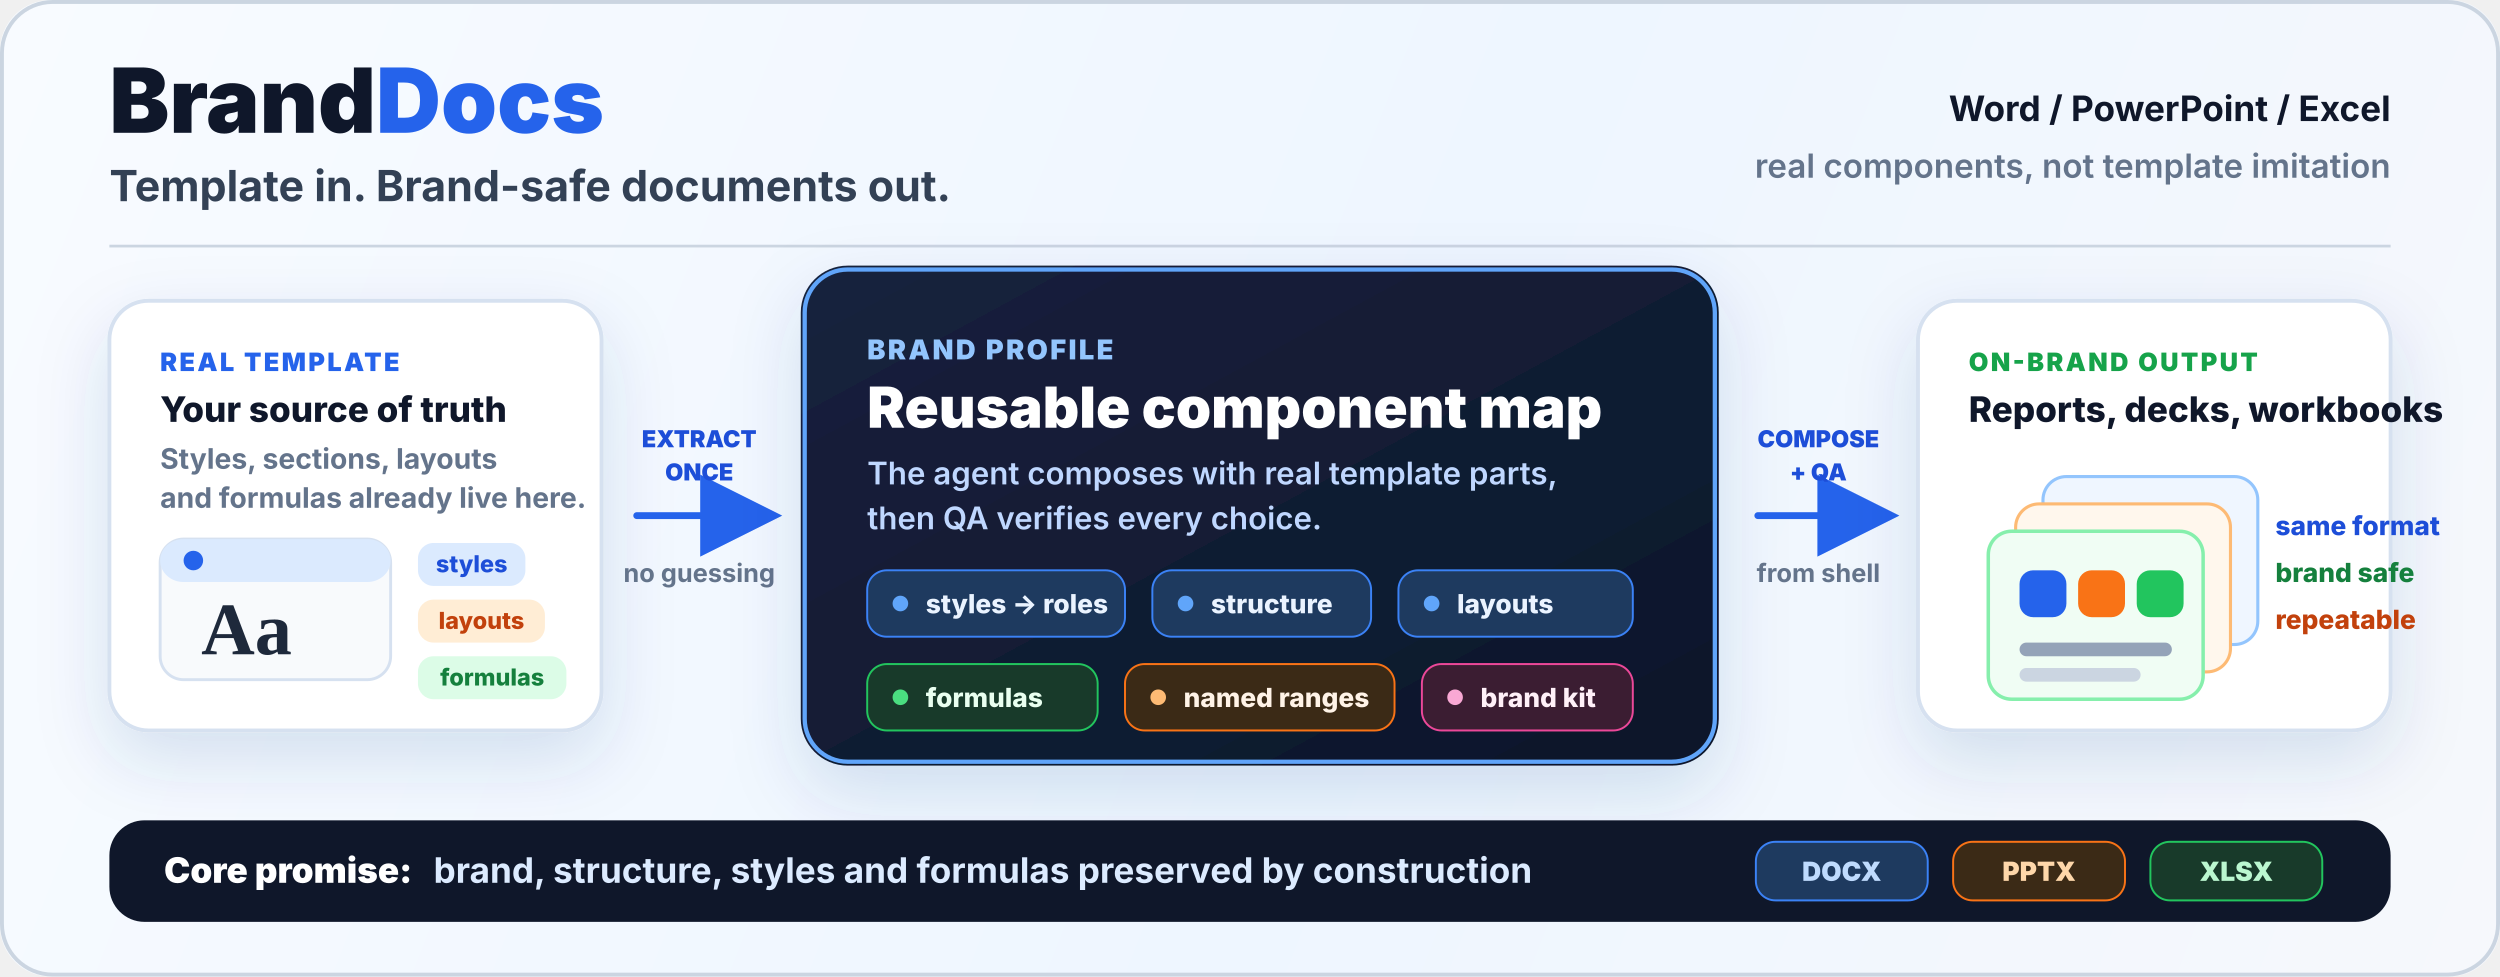
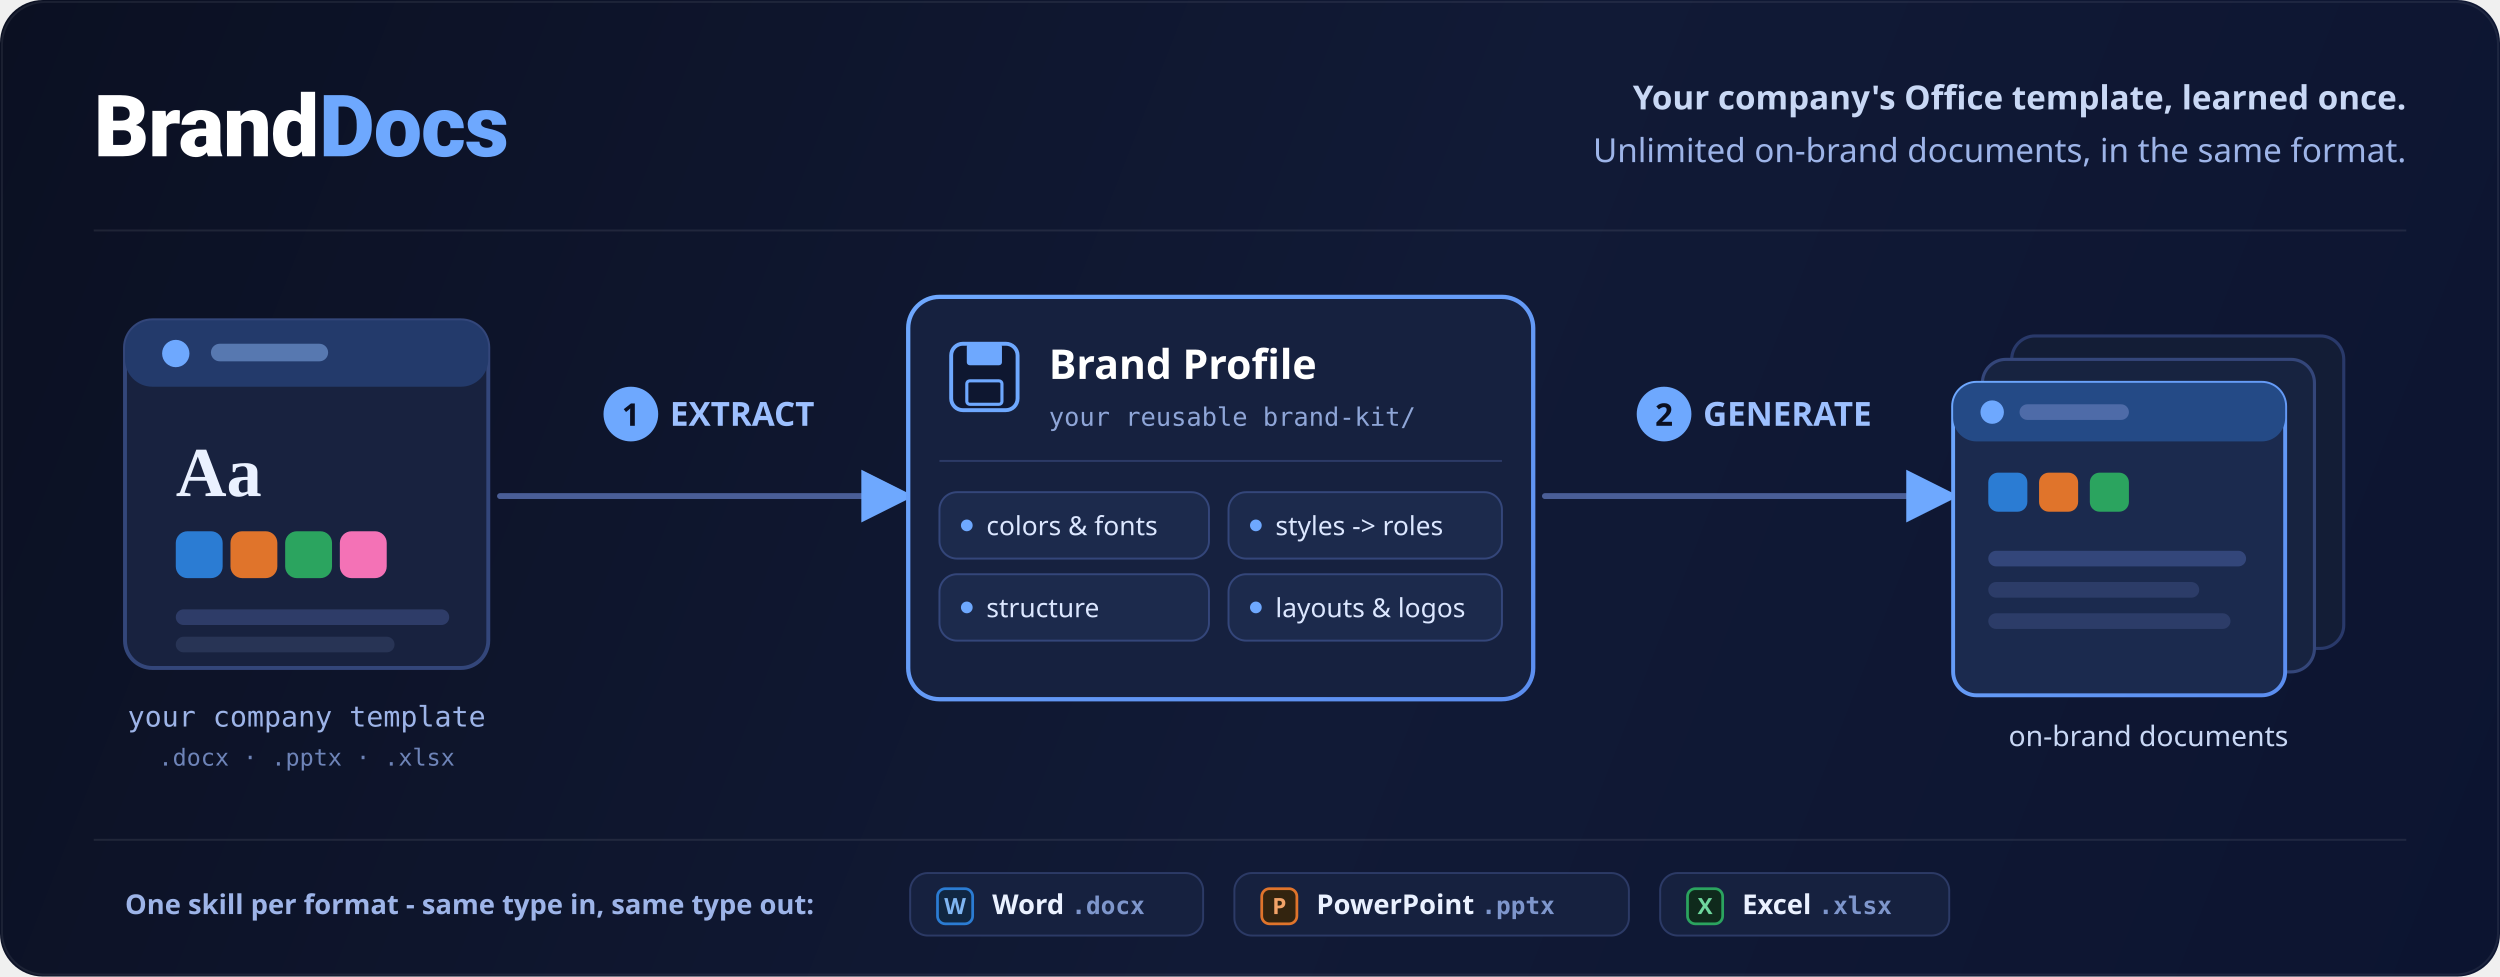
- <svg xmlns="http://www.w3.org/2000/svg" width="1280" height="500" viewBox="0 0 1280 500" fill="none" role="img" aria-labelledby="title desc">
+ <svg xmlns="http://www.w3.org/2000/svg" width="1280" height="500" viewBox="0 0 1280 500" fill="none" role="img" aria-label="BrandDocs: extract a company's Word, PowerPoint or Excel template into a reusable Brand Profile, then generate unlimited on-brand documents of the same format. One skill per format, no cross-format conversion.">
  <defs>
    <linearGradient id="bg" x1="0" y1="0" x2="1280" y2="500" gradientUnits="userSpaceOnUse">
-       <stop offset="0" stop-color="#F8FBFF" />
-       <stop offset="0.55" stop-color="#EEF6FF" />
-       <stop offset="1" stop-color="#F6F8FC" />
+       <stop offset="0" stop-color="#0B1022" />
+       <stop offset="0.55" stop-color="#111A36" />
+       <stop offset="1" stop-color="#0C1430" />
    </linearGradient>
-     <linearGradient id="blue" x1="0" y1="0" x2="1" y2="1">
-       <stop offset="0" stop-color="#2563EB" />
-       <stop offset="1" stop-color="#60A5FA" />
+     <linearGradient id="accent" x1="0" y1="0" x2="1" y2="1">
+       <stop offset="0" stop-color="#6EA8FE" />
+       <stop offset="1" stop-color="#5B8DEF" />
    </linearGradient>
-     <linearGradient id="inkCard" x1="0" y1="0" x2="1" y2="1">
-       <stop offset="0" stop-color="#14213D" />
-       <stop offset="1" stop-color="#0F172A" />
-     </linearGradient>
-     <filter id="shadow" x="-20%" y="-20%" width="140%" height="150%" color-interpolation-filters="sRGB">
-       <feDropShadow dx="0" dy="14" stdDeviation="18" flood-color="#1E3A8A" flood-opacity="0.14" />
-     </filter>
-     <marker id="arrow" markerWidth="12" markerHeight="12" refX="9" refY="6" orient="auto">
-       <path d="M0 0 L12 6 L0 12 z" fill="#2563EB" />
+     <marker id="arrow" markerWidth="9" markerHeight="9" refX="6" refY="4.5" orient="auto">
+       <path d="M0 0 L9 4.5 L0 9 z" fill="#6EA8FE" />
    </marker>
  </defs>
-   <rect width="1280" height="500" rx="26" fill="url(#bg)" />
-   <rect x="1" y="1" width="1278" height="498" rx="26" fill="none" stroke="#CBD5E1" stroke-width="2" />
-   <text x="56" y="68" font-family="Inter, ui-sans-serif, system-ui, -apple-system, Segoe UI, sans-serif" font-size="46" font-weight="850" fill="#0F172A">Brand<tspan fill="#2563EB">Docs</tspan>
+   <rect width="1280" height="500" rx="22" fill="url(#bg)" />
+   <rect x="1" y="1" width="1278" height="498" rx="22" fill="none" stroke="#FFFFFF" stroke-opacity="0.07" />
+   <text x="48" y="80" font-family="ui-sans-serif, system-ui, -apple-system, Segoe UI, Roboto, Helvetica, sans-serif" font-size="44" font-weight="800" letter-spacing="-0.5" fill="#FFFFFF">Brand<tspan fill="#6EA8FE">Docs</tspan>
  </text>
-   <text x="56" y="103" font-family="Inter, ui-sans-serif, system-ui, -apple-system, Segoe UI, sans-serif" font-size="22" font-weight="700" fill="#334155">Template in. Brand-safe documents out.</text>
-   <text x="1224" y="62" text-anchor="end" font-family="Inter, ui-sans-serif, system-ui, -apple-system, Segoe UI, sans-serif" font-size="18" font-weight="750" fill="#0F172A">Word / PowerPoint / Excel</text>
-   <text x="1224" y="91" text-anchor="end" font-family="Inter, ui-sans-serif, system-ui, -apple-system, Segoe UI, sans-serif" font-size="17" font-weight="600" fill="#64748B">real components, not template imitation</text>
-   <line x1="56" y1="126" x2="1224" y2="126" stroke="#CBD5E1" stroke-width="1.4" />
-   <rect x="56" y="154" width="252" height="220" rx="20" fill="#FFFFFF" stroke="#D6E1F0" stroke-width="2" filter="url(#shadow)" />
-   <text x="82" y="190" font-family="Inter, ui-sans-serif, system-ui, -apple-system, Segoe UI, sans-serif" font-size="13" font-weight="850" letter-spacing="1.2" fill="#2563EB">REAL TEMPLATE</text>
-   <text x="82" y="216" font-family="Inter, ui-sans-serif, system-ui, -apple-system, Segoe UI, sans-serif" font-size="18" font-weight="800" fill="#0F172A">Your source of truth</text>
-   <text x="82" y="240" font-family="Inter, ui-sans-serif, system-ui, -apple-system, Segoe UI, sans-serif" font-size="14.5" font-weight="650" fill="#64748B">Styles, sections, layouts</text>
-   <text x="82" y="260" font-family="Inter, ui-sans-serif, system-ui, -apple-system, Segoe UI, sans-serif" font-size="14.5" font-weight="650" fill="#64748B">and formulas already live here.</text>
-   <rect x="82" y="276" width="118" height="72" rx="12" fill="#F8FAFC" stroke="#D6E1F0" stroke-width="1.5" />
-   <rect x="82" y="276" width="118" height="22" rx="12" fill="#DBEAFE" />
-   <circle cx="99" cy="287" r="5" fill="#2563EB" />
-   <text x="103" y="335" font-family="Georgia, 'Times New Roman', serif" font-size="38" font-weight="800" fill="#1E293B">Aa</text>
-   <rect x="214" y="278" width="55" height="22" rx="8" fill="#DBEAFE" />
-   <text x="241.5" y="293" text-anchor="middle" font-family="Inter, ui-sans-serif, system-ui, sans-serif" font-size="12" font-weight="800" fill="#1D4ED8">styles</text>
-   <rect x="214" y="307" width="65" height="22" rx="8" fill="#FFEDD5" />
-   <text x="246.5" y="322" text-anchor="middle" font-family="Inter, ui-sans-serif, system-ui, sans-serif" font-size="12" font-weight="800" fill="#C2410C">layouts</text>
-   <rect x="214" y="336" width="76" height="22" rx="8" fill="#DCFCE7" />
-   <text x="252" y="351" text-anchor="middle" font-family="Inter, ui-sans-serif, system-ui, sans-serif" font-size="12" font-weight="800" fill="#15803D">formulas</text>
-   <line x1="326" y1="264" x2="390" y2="264" stroke="#2563EB" stroke-width="3.5" stroke-linecap="round" marker-end="url(#arrow)" />
-   <text x="358" y="229" text-anchor="middle" font-family="Inter, ui-sans-serif, system-ui, sans-serif" font-size="12" font-weight="850" fill="#1D4ED8">EXTRACT</text>
-   <text x="358" y="246" text-anchor="middle" font-family="Inter, ui-sans-serif, system-ui, sans-serif" font-size="12" font-weight="850" fill="#1D4ED8">ONCE</text>
-   <text x="358" y="298" text-anchor="middle" font-family="Inter, ui-sans-serif, system-ui, sans-serif" font-size="13" font-weight="650" fill="#64748B">no guessing</text>
-   <rect x="410" y="136" width="470" height="256" rx="24" fill="url(#inkCard)" filter="url(#shadow)" />
-   <rect x="412" y="138" width="466" height="252" rx="22" fill="none" stroke="#60A5FA" stroke-width="2.2" />
-   <text x="444" y="184" font-family="Inter, ui-sans-serif, system-ui, -apple-system, Segoe UI, sans-serif" font-size="14" font-weight="850" letter-spacing="1.2" fill="#93C5FD">BRAND PROFILE</text>
-   <text x="444" y="219" font-family="Inter, ui-sans-serif, system-ui, -apple-system, Segoe UI, sans-serif" font-size="29" font-weight="850" fill="#FFFFFF">Reusable component map</text>
-   <text x="444" y="248" font-family="Inter, ui-sans-serif, system-ui, -apple-system, Segoe UI, sans-serif" font-size="16" font-weight="600" fill="#BFD7FF">The agent composes with real template parts,</text>
-   <text x="444" y="271" font-family="Inter, ui-sans-serif, system-ui, -apple-system, Segoe UI, sans-serif" font-size="16" font-weight="600" fill="#BFD7FF">then QA verifies every choice.</text>
-   <g font-family="Inter, ui-sans-serif, system-ui, sans-serif" font-size="13.5" font-weight="800">
-     <rect x="444" y="292" width="132" height="34" rx="10" fill="#1E3A5F" stroke="#3B82F6" />
-     <circle cx="461" cy="309" r="4" fill="#60A5FA" />
-     <text x="474" y="314" fill="#EAF3FF">styles -&gt; roles</text>
-     <rect x="590" y="292" width="112" height="34" rx="10" fill="#1E3A5F" stroke="#3B82F6" />
-     <circle cx="607" cy="309" r="4" fill="#60A5FA" />
-     <text x="620" y="314" fill="#EAF3FF">structure</text>
-     <rect x="716" y="292" width="120" height="34" rx="10" fill="#1E3A5F" stroke="#3B82F6" />
-     <circle cx="733" cy="309" r="4" fill="#60A5FA" />
-     <text x="746" y="314" fill="#EAF3FF">layouts</text>
-     <rect x="444" y="340" width="118" height="34" rx="10" fill="#183A2A" stroke="#22C55E" />
-     <circle cx="461" cy="357" r="4" fill="#4ADE80" />
-     <text x="474" y="362" fill="#E9FFF0">formulas</text>
-     <rect x="576" y="340" width="138" height="34" rx="10" fill="#3B2A16" stroke="#F97316" />
-     <circle cx="593" cy="357" r="4" fill="#FDBA74" />
-     <text x="606" y="362" fill="#FFF3E7">named ranges</text>
-     <rect x="728" y="340" width="108" height="34" rx="10" fill="#3B1D32" stroke="#EC4899" />
-     <circle cx="745" cy="357" r="4" fill="#F9A8D4" />
-     <text x="758" y="362" fill="#FFF0F8">brand kit</text>
+   <text x="1232" y="56" text-anchor="end" font-family="ui-sans-serif, system-ui, sans-serif" font-size="17" font-weight="600" fill="#C9D8F5">Your company's Office template, learned once.</text>
+   <text x="1232" y="83" text-anchor="end" font-family="ui-sans-serif, system-ui, sans-serif" font-size="17" font-weight="500" fill="#9DB4E8">Unlimited on-brand documents, in the same format.</text>
+   <line x1="48" y1="118" x2="1232" y2="118" stroke="#FFFFFF" stroke-opacity="0.08" />
+   <rect x="64" y="164" width="186" height="178" rx="14" fill="#18223F" stroke="#33467A" stroke-width="2" />
+   <rect x="64" y="164" width="186" height="34" rx="14" fill="#233A6B" />
+   <circle cx="90" cy="181" r="7" fill="#6EA8FE" />
+   <rect x="108" y="176" width="60" height="9" rx="4.5" fill="#5778B0" />
+   <text x="90" y="254" font-family="Georgia, 'Times New Roman', serif" font-size="36" font-weight="700" fill="#EAF1FF">Aa</text>
+   <rect x="90" y="272" width="24" height="24" rx="6" fill="#2B7CD3" />
+   <rect x="118" y="272" width="24" height="24" rx="6" fill="#E0742B" />
+   <rect x="146" y="272" width="24" height="24" rx="6" fill="#2BA45F" />
+   <rect x="174" y="272" width="24" height="24" rx="6" fill="#F472B6" />
+   <rect x="90" y="312" width="140" height="8" rx="4" fill="#2E3C68" />
+   <rect x="90" y="326" width="112" height="8" rx="4" fill="#283455" />
+   <text x="157" y="372" text-anchor="middle" font-family="ui-monospace, SFMono-Regular, Menlo, monospace" font-size="14.5" fill="#9DB4E8">your company template</text>
+   <text x="157" y="392" text-anchor="middle" font-family="ui-monospace, SFMono-Regular, Menlo, monospace" font-size="12" fill="#6E84B8">.docx · .pptx · .xlsx</text>
+   <line x1="256" y1="254" x2="459" y2="254" stroke="#4A5E97" stroke-width="3" stroke-linecap="round" marker-end="url(#arrow)" />
+   <circle cx="323" cy="212" r="14" fill="#6EA8FE" />
+   <text x="323" y="218" text-anchor="middle" font-family="ui-sans-serif, system-ui, sans-serif" font-size="16" font-weight="800" fill="#0B1022">1</text>
+   <text x="343" y="218" font-family="ui-sans-serif, system-ui, sans-serif" font-size="17" font-weight="700" fill="#9DC0FF">EXTRACT</text>
+   <g transform="translate(51,0)">
+     <rect x="414" y="152" width="320" height="206" rx="16" fill="#16213F" stroke="url(#accent)" stroke-width="2.2" />
+     <g transform="translate(436,176)">
+       <rect x="0" y="0" width="34" height="34" rx="6" fill="#0E1730" stroke="#6EA8FE" stroke-width="2" />
+       <rect x="8" y="0" width="18" height="11" rx="1.5" fill="#6EA8FE" />
+       <rect x="8" y="19" width="18" height="12" rx="1.5" fill="none" stroke="#6EA8FE" stroke-width="1.6" />
+     </g>
+     <text x="486" y="194" font-family="ui-sans-serif, system-ui, sans-serif" font-size="21" font-weight="700" fill="#FFFFFF">Brand Profile</text>
+     <text x="486" y="218" font-family="ui-monospace, SFMono-Regular, Menlo, monospace" font-size="13" fill="#8FA6D8">your reusable brand-kit/</text>
+     <line x1="430" y1="236" x2="718" y2="236" stroke="#2C3A66" />
+     <g font-family="ui-sans-serif, system-ui, sans-serif" font-size="13.5" font-weight="500">
+       <rect x="430" y="252" width="138" height="34" rx="9" fill="#1C2A4C" stroke="#34467A" />
+       <circle cx="444" cy="269" r="3" fill="#6EA8FE" />
+       <text x="454" y="274" fill="#DCE7FF">colors &amp; fonts</text>
+       <rect x="578" y="252" width="140" height="34" rx="9" fill="#1C2A4C" stroke="#34467A" />
+       <circle cx="592" cy="269" r="3" fill="#6EA8FE" />
+       <text x="602" y="274" fill="#DCE7FF">styles -&gt; roles</text>
+       <rect x="430" y="294" width="138" height="34" rx="9" fill="#1C2A4C" stroke="#34467A" />
+       <circle cx="444" cy="311" r="3" fill="#6EA8FE" />
+       <text x="454" y="316" fill="#DCE7FF">structure</text>
+       <rect x="578" y="294" width="140" height="34" rx="9" fill="#1C2A4C" stroke="#34467A" />
+       <circle cx="592" cy="311" r="3" fill="#6EA8FE" />
+       <text x="602" y="316" fill="#DCE7FF">layouts &amp; logos</text>
+     </g>
  </g>
-   <line x1="900" y1="264" x2="962" y2="264" stroke="#2563EB" stroke-width="3.5" stroke-linecap="round" marker-end="url(#arrow)" />
-   <text x="931" y="229" text-anchor="middle" font-family="Inter, ui-sans-serif, system-ui, sans-serif" font-size="12" font-weight="850" fill="#1D4ED8">COMPOSE</text>
-   <text x="931" y="246" text-anchor="middle" font-family="Inter, ui-sans-serif, system-ui, sans-serif" font-size="12" font-weight="850" fill="#1D4ED8">+ QA</text>
-   <text x="931" y="298" text-anchor="middle" font-family="Inter, ui-sans-serif, system-ui, sans-serif" font-size="13" font-weight="650" fill="#64748B">from shell</text>
-   <rect x="982" y="154" width="242" height="220" rx="20" fill="#FFFFFF" stroke="#D6E1F0" stroke-width="2" filter="url(#shadow)" />
-   <text x="1008" y="190" font-family="Inter, ui-sans-serif, system-ui, -apple-system, Segoe UI, sans-serif" font-size="13" font-weight="850" letter-spacing="1.2" fill="#16A34A">ON-BRAND OUTPUT</text>
-   <text x="1008" y="216" font-family="Inter, ui-sans-serif, system-ui, -apple-system, Segoe UI, sans-serif" font-size="18" font-weight="800" fill="#0F172A">Reports, decks, workbooks</text>
-   <rect x="1046" y="244" width="110" height="86" rx="12" fill="#EFF6FF" stroke="#93C5FD" stroke-width="1.6" />
-   <rect x="1032" y="258" width="110" height="86" rx="12" fill="#FFF7ED" stroke="#FDBA74" stroke-width="1.6" />
-   <rect x="1018" y="272" width="110" height="86" rx="12" fill="#F0FDF4" stroke="#86EFAC" stroke-width="1.8" />
-   <rect x="1034" y="292" width="24" height="24" rx="7" fill="#2563EB" />
-   <rect x="1064" y="292" width="24" height="24" rx="7" fill="#F97316" />
-   <rect x="1094" y="292" width="24" height="24" rx="7" fill="#22C55E" />
-   <rect x="1034" y="329" width="78" height="7" rx="3.5" fill="#94A3B8" />
-   <rect x="1034" y="342" width="62" height="7" rx="3.5" fill="#CBD5E1" />
-   <text x="1165" y="274" font-family="Inter, ui-sans-serif, system-ui, sans-serif" font-size="13.5" font-weight="800" fill="#1D4ED8">same format</text>
-   <text x="1165" y="298" font-family="Inter, ui-sans-serif, system-ui, sans-serif" font-size="13.5" font-weight="800" fill="#15803D">brand safe</text>
-   <text x="1165" y="322" font-family="Inter, ui-sans-serif, system-ui, sans-serif" font-size="13.5" font-weight="800" fill="#C2410C">repeatable</text>
-   <rect x="56" y="420" width="1168" height="52" rx="18" fill="#0F172A" />
-   <text x="84" y="452" font-family="Inter, ui-sans-serif, system-ui, sans-serif" font-size="18" font-weight="850" fill="#FFFFFF">Core promise:</text>
-   <text x="222" y="452" font-family="Inter, ui-sans-serif, system-ui, sans-serif" font-size="18" font-weight="700" fill="#DCEBFF">brand, structure, styles and formulas preserved by construction</text>
-   <g font-family="Inter, ui-sans-serif, system-ui, sans-serif" font-size="13.5" font-weight="850">
-     <rect x="899" y="431" width="88" height="30" rx="10" fill="#1E3A5F" stroke="#3B82F6" />
-     <text x="943" y="451" text-anchor="middle" fill="#BFDBFE">DOCX</text>
-     <rect x="1000" y="431" width="88" height="30" rx="10" fill="#3B2A16" stroke="#F97316" />
-     <text x="1044" y="451" text-anchor="middle" fill="#FED7AA">PPTX</text>
-     <rect x="1101" y="431" width="88" height="30" rx="10" fill="#183A2A" stroke="#22C55E" />
-     <text x="1145" y="451" text-anchor="middle" fill="#BBF7D0">XLSX</text>
+   <line x1="791" y1="254" x2="994" y2="254" stroke="#4A5E97" stroke-width="3" stroke-linecap="round" marker-end="url(#arrow)" />
+   <circle cx="852" cy="212" r="14" fill="#6EA8FE" />
+   <text x="852" y="218" text-anchor="middle" font-family="ui-sans-serif, system-ui, sans-serif" font-size="16" font-weight="800" fill="#0B1022">2</text>
+   <text x="872" y="218" font-family="ui-sans-serif, system-ui, sans-serif" font-size="17" font-weight="700" fill="#9DC0FF">GENERATE</text>
+   <g transform="translate(90,0)">
+     <rect x="940" y="172" width="170" height="160" rx="12" fill="#131D36" stroke="#29396A" stroke-width="1.6" />
+     <rect x="925" y="184" width="170" height="160" rx="12" fill="#172340" stroke="#34467A" stroke-width="1.6" />
+     <rect x="910" y="196" width="170" height="160" rx="12" fill="#1B2A4E" stroke="url(#accent)" stroke-width="2" />
+     <rect x="910" y="196" width="170" height="30" rx="12" fill="#244A86" />
+     <circle cx="930" cy="211" r="6" fill="#6EA8FE" />
+     <rect x="944" y="207" width="56" height="8" rx="4" fill="#4E6BA8" />
+     <rect x="928" y="242" width="20" height="20" rx="5" fill="#2B7CD3" />
+     <rect x="954" y="242" width="20" height="20" rx="5" fill="#E0742B" />
+     <rect x="980" y="242" width="20" height="20" rx="5" fill="#2BA45F" />
+     <rect x="928" y="282" width="132" height="8" rx="4" fill="#33467A" />
+     <rect x="928" y="298" width="108" height="8" rx="4" fill="#2C3C68" />
+     <rect x="928" y="314" width="124" height="8" rx="4" fill="#2C3C68" />
+     <text x="1010" y="382" text-anchor="middle" font-family="ui-sans-serif, system-ui, sans-serif" font-size="14.5" font-weight="500" fill="#C9D8F5">on-brand documents</text>
+   </g>
+   <line x1="48" y1="430" x2="1232" y2="430" stroke="#FFFFFF" stroke-opacity="0.08" />
+   <text x="64" y="468" font-family="ui-sans-serif, system-ui, sans-serif" font-size="14" font-weight="600" fill="#9DB4E8">One skill per format - same type in, same type out:</text>
+   <g font-family="ui-sans-serif, system-ui, sans-serif">
+     <rect x="466" y="447" width="150" height="32" rx="9" fill="#16213F" stroke="#2C3A66" />
+     <rect x="480" y="455" width="18" height="18" rx="4" fill="#102742" stroke="#2B7CD3" stroke-width="1.4" />
+     <text x="489" y="468" text-anchor="middle" font-size="11.5" font-weight="800" fill="#7FB6F2">W</text>
+     <text x="508" y="468" font-size="14" fill="#EAF1FF" font-weight="600">Word <tspan fill="#7E96CC" font-family="ui-monospace, Menlo, monospace" font-size="12.5">.docx</tspan>
+     </text>
+     <rect x="632" y="447" width="202" height="32" rx="9" fill="#16213F" stroke="#2C3A66" />
+     <rect x="646" y="455" width="18" height="18" rx="4" fill="#33240F" stroke="#E0742B" stroke-width="1.4" />
+     <text x="655" y="468" text-anchor="middle" font-size="11.5" font-weight="800" fill="#F2A368">P</text>
+     <text x="674" y="468" font-size="14" fill="#EAF1FF" font-weight="600">PowerPoint <tspan fill="#7E96CC" font-family="ui-monospace, Menlo, monospace" font-size="12.5">.pptx</tspan>
+     </text>
+     <rect x="850" y="447" width="148" height="32" rx="9" fill="#16213F" stroke="#2C3A66" />
+     <rect x="864" y="455" width="18" height="18" rx="4" fill="#0F2A1C" stroke="#2BA45F" stroke-width="1.4" />
+     <text x="873" y="468" text-anchor="middle" font-size="11.5" font-weight="800" fill="#6FD79E">X</text>
+     <text x="892" y="468" font-size="14" fill="#EAF1FF" font-weight="600">Excel <tspan fill="#7E96CC" font-family="ui-monospace, Menlo, monospace" font-size="12.5">.xlsx</tspan>
+     </text>
  </g>
</svg>
